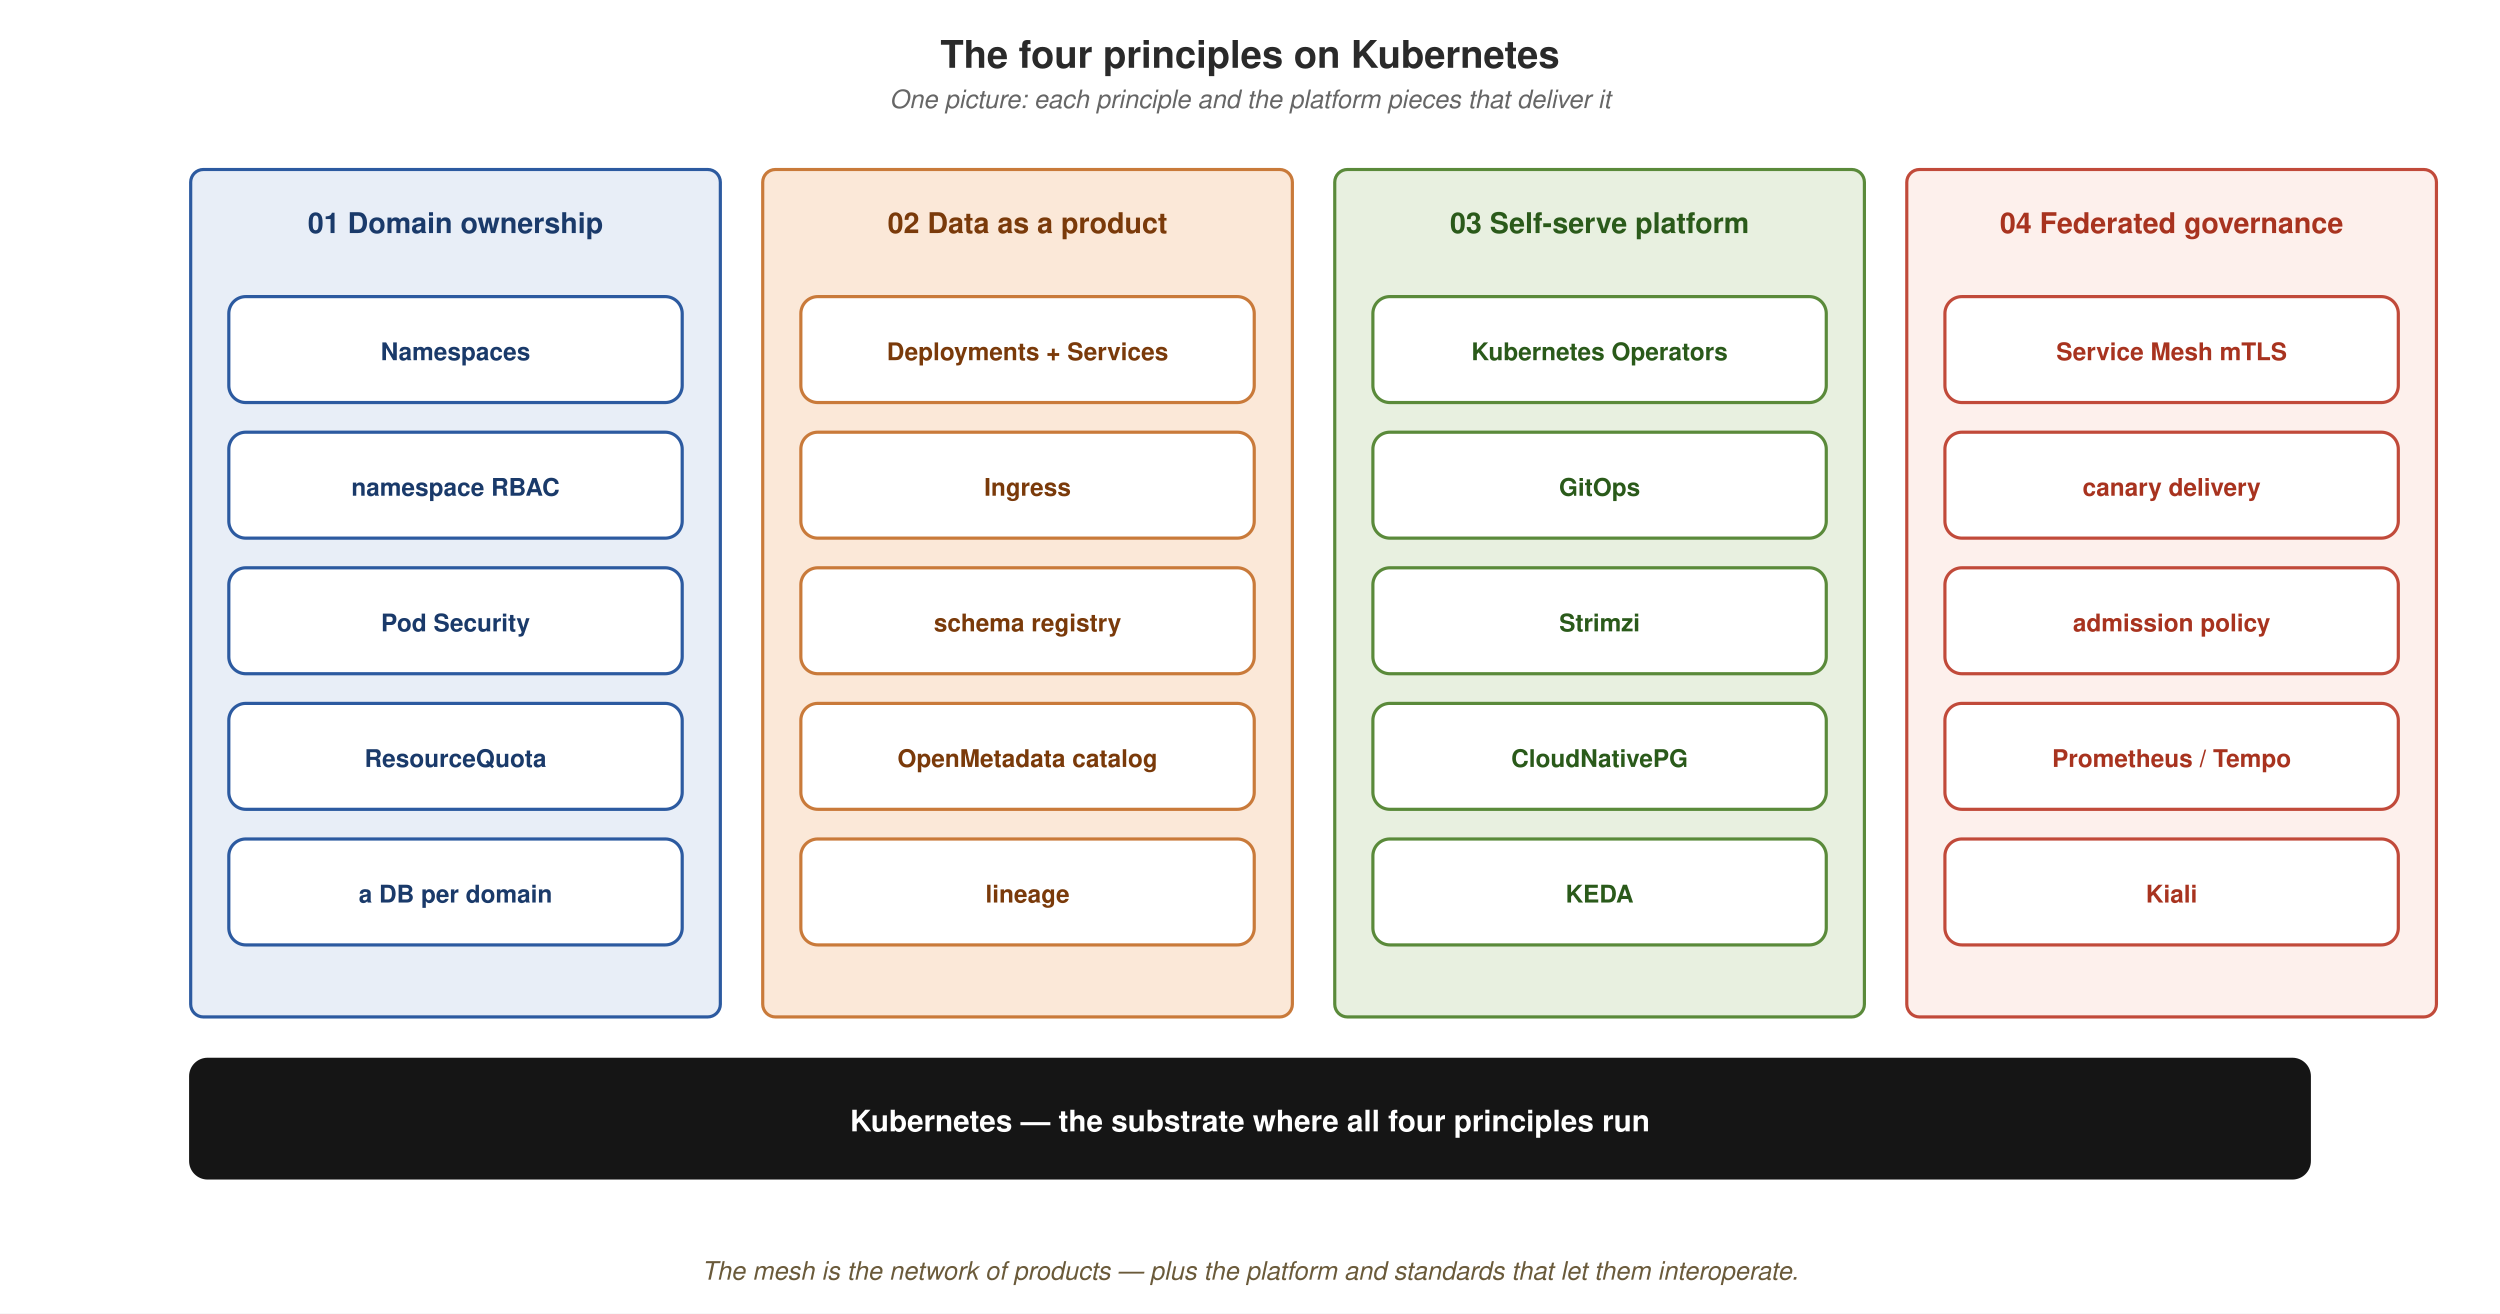
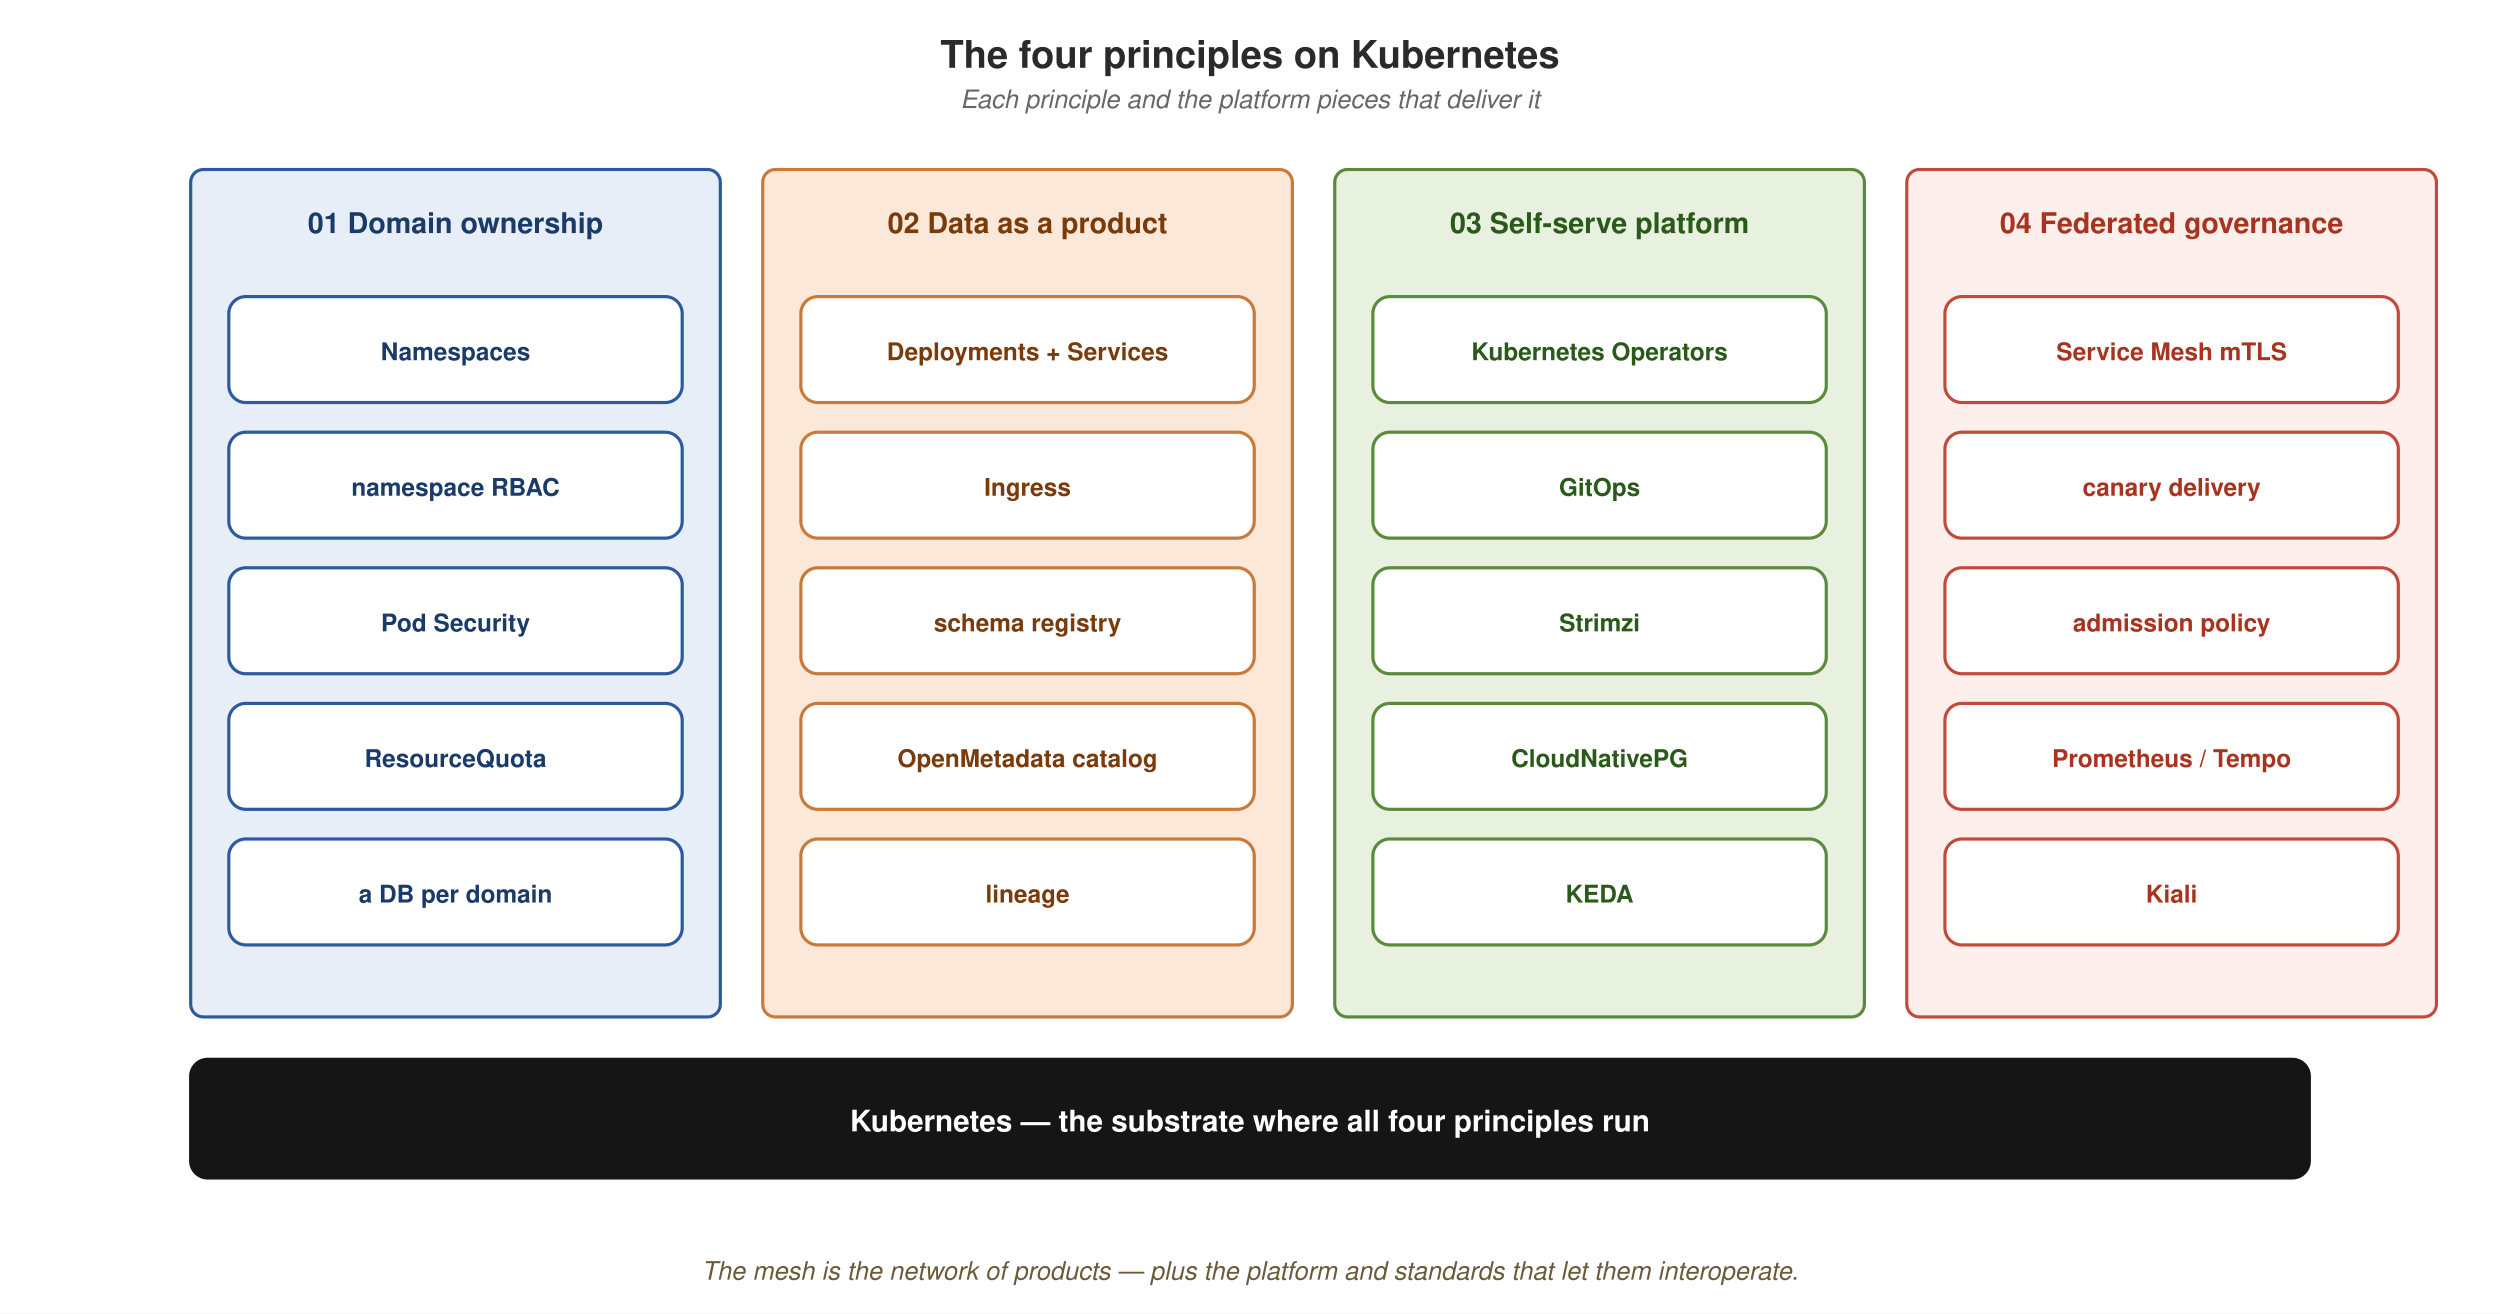
<svg xmlns="http://www.w3.org/2000/svg" viewBox="0 0 1180 620" font-family="Helvetica, -apple-system, 'Segoe UI', Roboto, sans-serif">
  <rect x="0" y="0" width="1180" height="620" fill="#ffffff" />
  <defs>
    <marker id="arr" viewBox="0 0 10 10" refX="9" refY="5" markerWidth="7" markerHeight="7" orient="auto-start-reverse">
      <path d="M0,0 L10,5 L0,10 z" fill="#5a5a5a" />
    </marker>
    <marker id="arrR" viewBox="0 0 10 10" refX="9" refY="5" markerWidth="7" markerHeight="7" orient="auto-start-reverse">
      <path d="M0,0 L10,5 L0,10 z" fill="#c14a3a" />
    </marker>
    <marker id="arrB" viewBox="0 0 10 10" refX="9" refY="5" markerWidth="7" markerHeight="7" orient="auto-start-reverse">
      <path d="M0,0 L10,5 L0,10 z" fill="#2c5aa0" />
    </marker>
    <marker id="arrG" viewBox="0 0 10 10" refX="9" refY="5" markerWidth="7" markerHeight="7" orient="auto-start-reverse">
      <path d="M0,0 L10,5 L0,10 z" fill="#5a8a3a" />
    </marker>
  </defs>
  <text x="590" y="32" font-size="18" fill="#2a2a2a" text-anchor="middle" font-weight="700">The four principles on Kubernetes</text>
-   <text x="590" y="51" font-size="12" fill="#666666" text-anchor="middle" font-style="italic">One picture: each principle and the platform pieces that deliver it</text>
+   <text x="590" y="51" font-size="12" fill="#666666" text-anchor="middle" font-style="italic">Each principle and the platform pieces that deliver it</text>
  <rect x="90" y="80" width="250" height="400" fill="#e8eef7" stroke="#2c5aa0" stroke-width="1.5" rx="6" />
  <text x="215" y="110" font-size="13.5" fill="#1a3a6a" text-anchor="middle" font-weight="700">01  Domain ownership</text>
  <rect x="108" y="140" width="214" height="50" fill="#ffffff" stroke="#2c5aa0" stroke-width="1.5" rx="8" />
  <text x="215" y="170" font-size="11.5" fill="#1a3a6a" text-anchor="middle" font-weight="700">Namespaces</text>
  <rect x="108" y="204" width="214" height="50" fill="#ffffff" stroke="#2c5aa0" stroke-width="1.5" rx="8" />
  <text x="215" y="234" font-size="11.5" fill="#1a3a6a" text-anchor="middle" font-weight="700">namespace RBAC</text>
  <rect x="108" y="268" width="214" height="50" fill="#ffffff" stroke="#2c5aa0" stroke-width="1.5" rx="8" />
  <text x="215" y="298" font-size="11.5" fill="#1a3a6a" text-anchor="middle" font-weight="700">Pod Security</text>
  <rect x="108" y="332" width="214" height="50" fill="#ffffff" stroke="#2c5aa0" stroke-width="1.5" rx="8" />
  <text x="215" y="362" font-size="11.5" fill="#1a3a6a" text-anchor="middle" font-weight="700">ResourceQuota</text>
  <rect x="108" y="396" width="214" height="50" fill="#ffffff" stroke="#2c5aa0" stroke-width="1.5" rx="8" />
  <text x="215" y="426" font-size="11.5" fill="#1a3a6a" text-anchor="middle" font-weight="700">a DB per domain</text>
  <rect x="360" y="80" width="250" height="400" fill="#fbe8d8" stroke="#c97a3a" stroke-width="1.5" rx="6" />
  <text x="485" y="110" font-size="13.5" fill="#7a3a0a" text-anchor="middle" font-weight="700">02  Data as a product</text>
  <rect x="378" y="140" width="214" height="50" fill="#ffffff" stroke="#c97a3a" stroke-width="1.5" rx="8" />
  <text x="485" y="170" font-size="11.5" fill="#7a3a0a" text-anchor="middle" font-weight="700">Deployments + Services</text>
  <rect x="378" y="204" width="214" height="50" fill="#ffffff" stroke="#c97a3a" stroke-width="1.5" rx="8" />
  <text x="485" y="234" font-size="11.5" fill="#7a3a0a" text-anchor="middle" font-weight="700">Ingress</text>
  <rect x="378" y="268" width="214" height="50" fill="#ffffff" stroke="#c97a3a" stroke-width="1.5" rx="8" />
  <text x="485" y="298" font-size="11.5" fill="#7a3a0a" text-anchor="middle" font-weight="700">schema registry</text>
  <rect x="378" y="332" width="214" height="50" fill="#ffffff" stroke="#c97a3a" stroke-width="1.5" rx="8" />
  <text x="485" y="362" font-size="11.5" fill="#7a3a0a" text-anchor="middle" font-weight="700">OpenMetadata catalog</text>
  <rect x="378" y="396" width="214" height="50" fill="#ffffff" stroke="#c97a3a" stroke-width="1.5" rx="8" />
  <text x="485" y="426" font-size="11.5" fill="#7a3a0a" text-anchor="middle" font-weight="700">lineage</text>
  <rect x="630" y="80" width="250" height="400" fill="#e8f0e0" stroke="#5a8a3a" stroke-width="1.5" rx="6" />
  <text x="755" y="110" font-size="13.5" fill="#2a5a1a" text-anchor="middle" font-weight="700">03  Self-serve platform</text>
  <rect x="648" y="140" width="214" height="50" fill="#ffffff" stroke="#5a8a3a" stroke-width="1.5" rx="8" />
  <text x="755" y="170" font-size="11.5" fill="#2a5a1a" text-anchor="middle" font-weight="700">Kubernetes Operators</text>
  <rect x="648" y="204" width="214" height="50" fill="#ffffff" stroke="#5a8a3a" stroke-width="1.5" rx="8" />
  <text x="755" y="234" font-size="11.5" fill="#2a5a1a" text-anchor="middle" font-weight="700">GitOps</text>
  <rect x="648" y="268" width="214" height="50" fill="#ffffff" stroke="#5a8a3a" stroke-width="1.5" rx="8" />
  <text x="755" y="298" font-size="11.5" fill="#2a5a1a" text-anchor="middle" font-weight="700">Strimzi</text>
  <rect x="648" y="332" width="214" height="50" fill="#ffffff" stroke="#5a8a3a" stroke-width="1.5" rx="8" />
  <text x="755" y="362" font-size="11.5" fill="#2a5a1a" text-anchor="middle" font-weight="700">CloudNativePG</text>
  <rect x="648" y="396" width="214" height="50" fill="#ffffff" stroke="#5a8a3a" stroke-width="1.5" rx="8" />
  <text x="755" y="426" font-size="11.5" fill="#2a5a1a" text-anchor="middle" font-weight="700">KEDA</text>
  <rect x="900" y="80" width="250" height="400" fill="#fdf0ec" stroke="#c14a3a" stroke-width="1.5" rx="6" />
  <text x="1025" y="110" font-size="13.5" fill="#a8331f" text-anchor="middle" font-weight="700">04  Federated governance</text>
  <rect x="918" y="140" width="214" height="50" fill="#ffffff" stroke="#c14a3a" stroke-width="1.5" rx="8" />
  <text x="1025" y="170" font-size="11.5" fill="#a8331f" text-anchor="middle" font-weight="700">Service Mesh mTLS</text>
  <rect x="918" y="204" width="214" height="50" fill="#ffffff" stroke="#c14a3a" stroke-width="1.5" rx="8" />
  <text x="1025" y="234" font-size="11.5" fill="#a8331f" text-anchor="middle" font-weight="700">canary delivery</text>
  <rect x="918" y="268" width="214" height="50" fill="#ffffff" stroke="#c14a3a" stroke-width="1.5" rx="8" />
  <text x="1025" y="298" font-size="11.5" fill="#a8331f" text-anchor="middle" font-weight="700">admission policy</text>
  <rect x="918" y="332" width="214" height="50" fill="#ffffff" stroke="#c14a3a" stroke-width="1.5" rx="8" />
  <text x="1025" y="362" font-size="11.5" fill="#a8331f" text-anchor="middle" font-weight="700">Prometheus / Tempo</text>
  <rect x="918" y="396" width="214" height="50" fill="#ffffff" stroke="#c14a3a" stroke-width="1.5" rx="8" />
  <text x="1025" y="426" font-size="11.5" fill="#a8331f" text-anchor="middle" font-weight="700">Kiali</text>
  <rect x="90" y="500" width="1000" height="56" fill="#151515" stroke="#151515" stroke-width="1.5" rx="8" />
  <text x="590" y="534" font-size="14" fill="#ffffff" text-anchor="middle" font-weight="700">Kubernetes — the substrate where all four principles run</text>
  <text x="590" y="604" font-size="12" fill="#6a5a3a" text-anchor="middle" font-style="italic">The mesh is the network of products — plus the platform and standards that let them interoperate.</text>
</svg>
